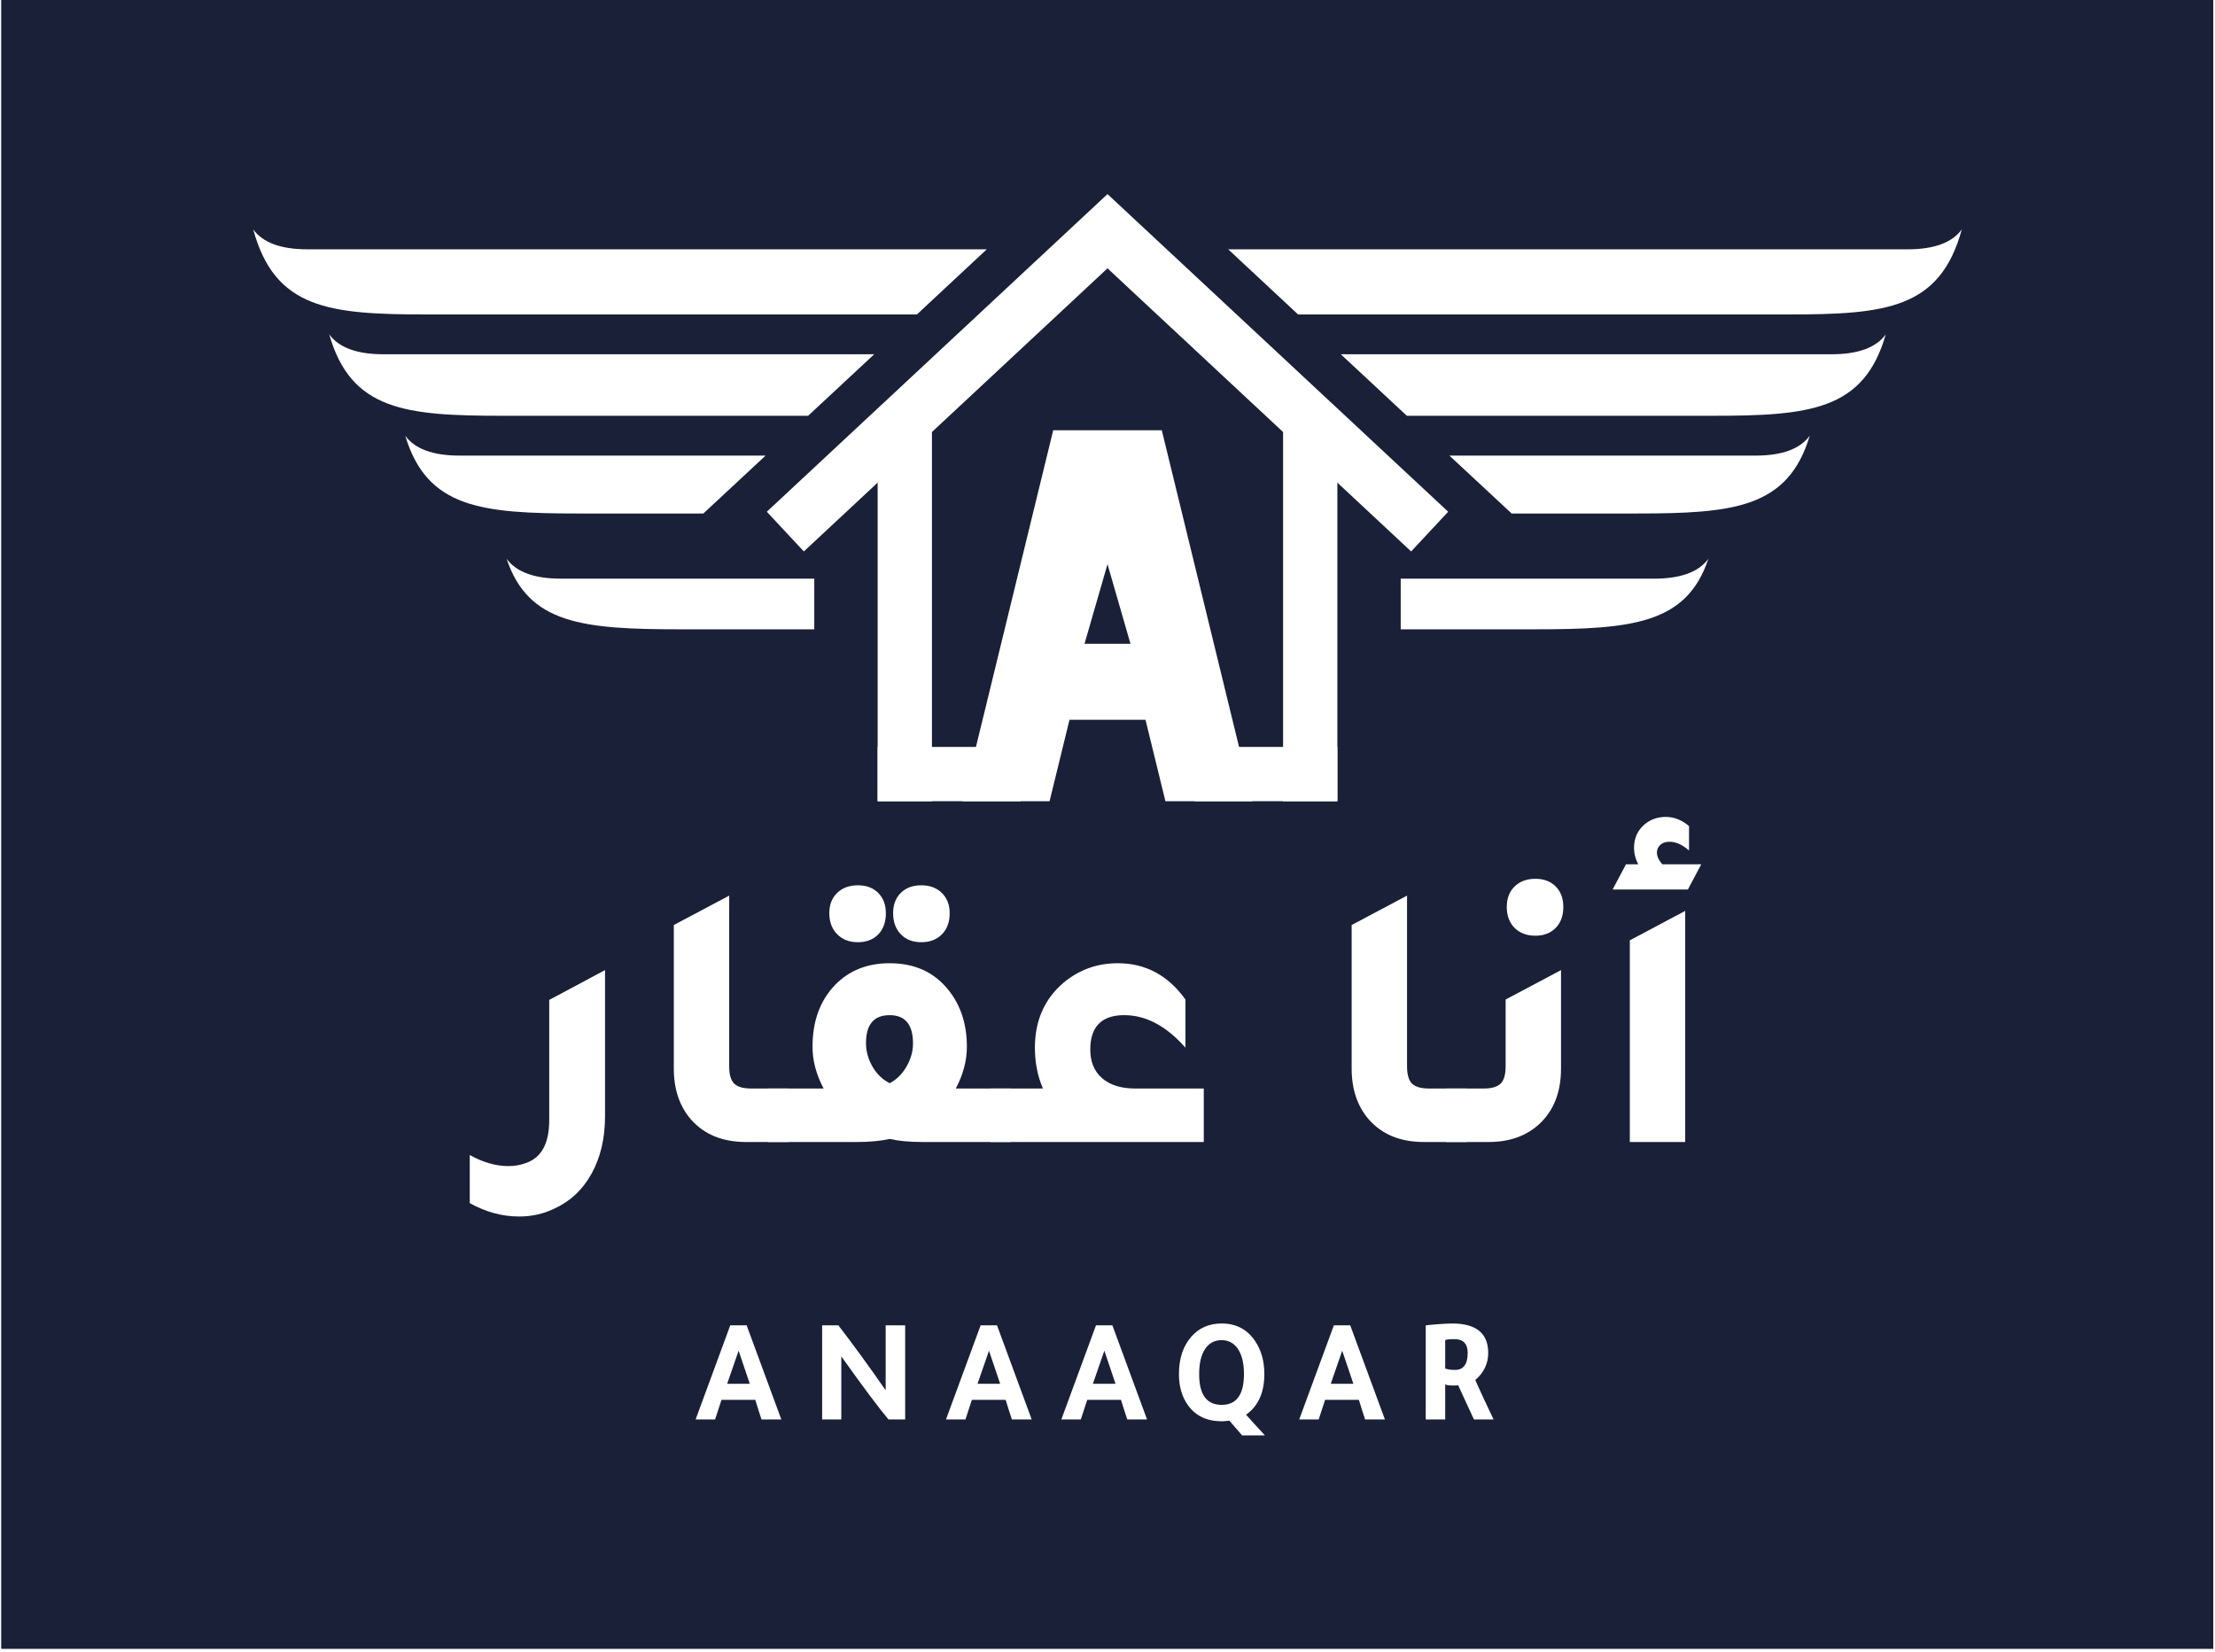
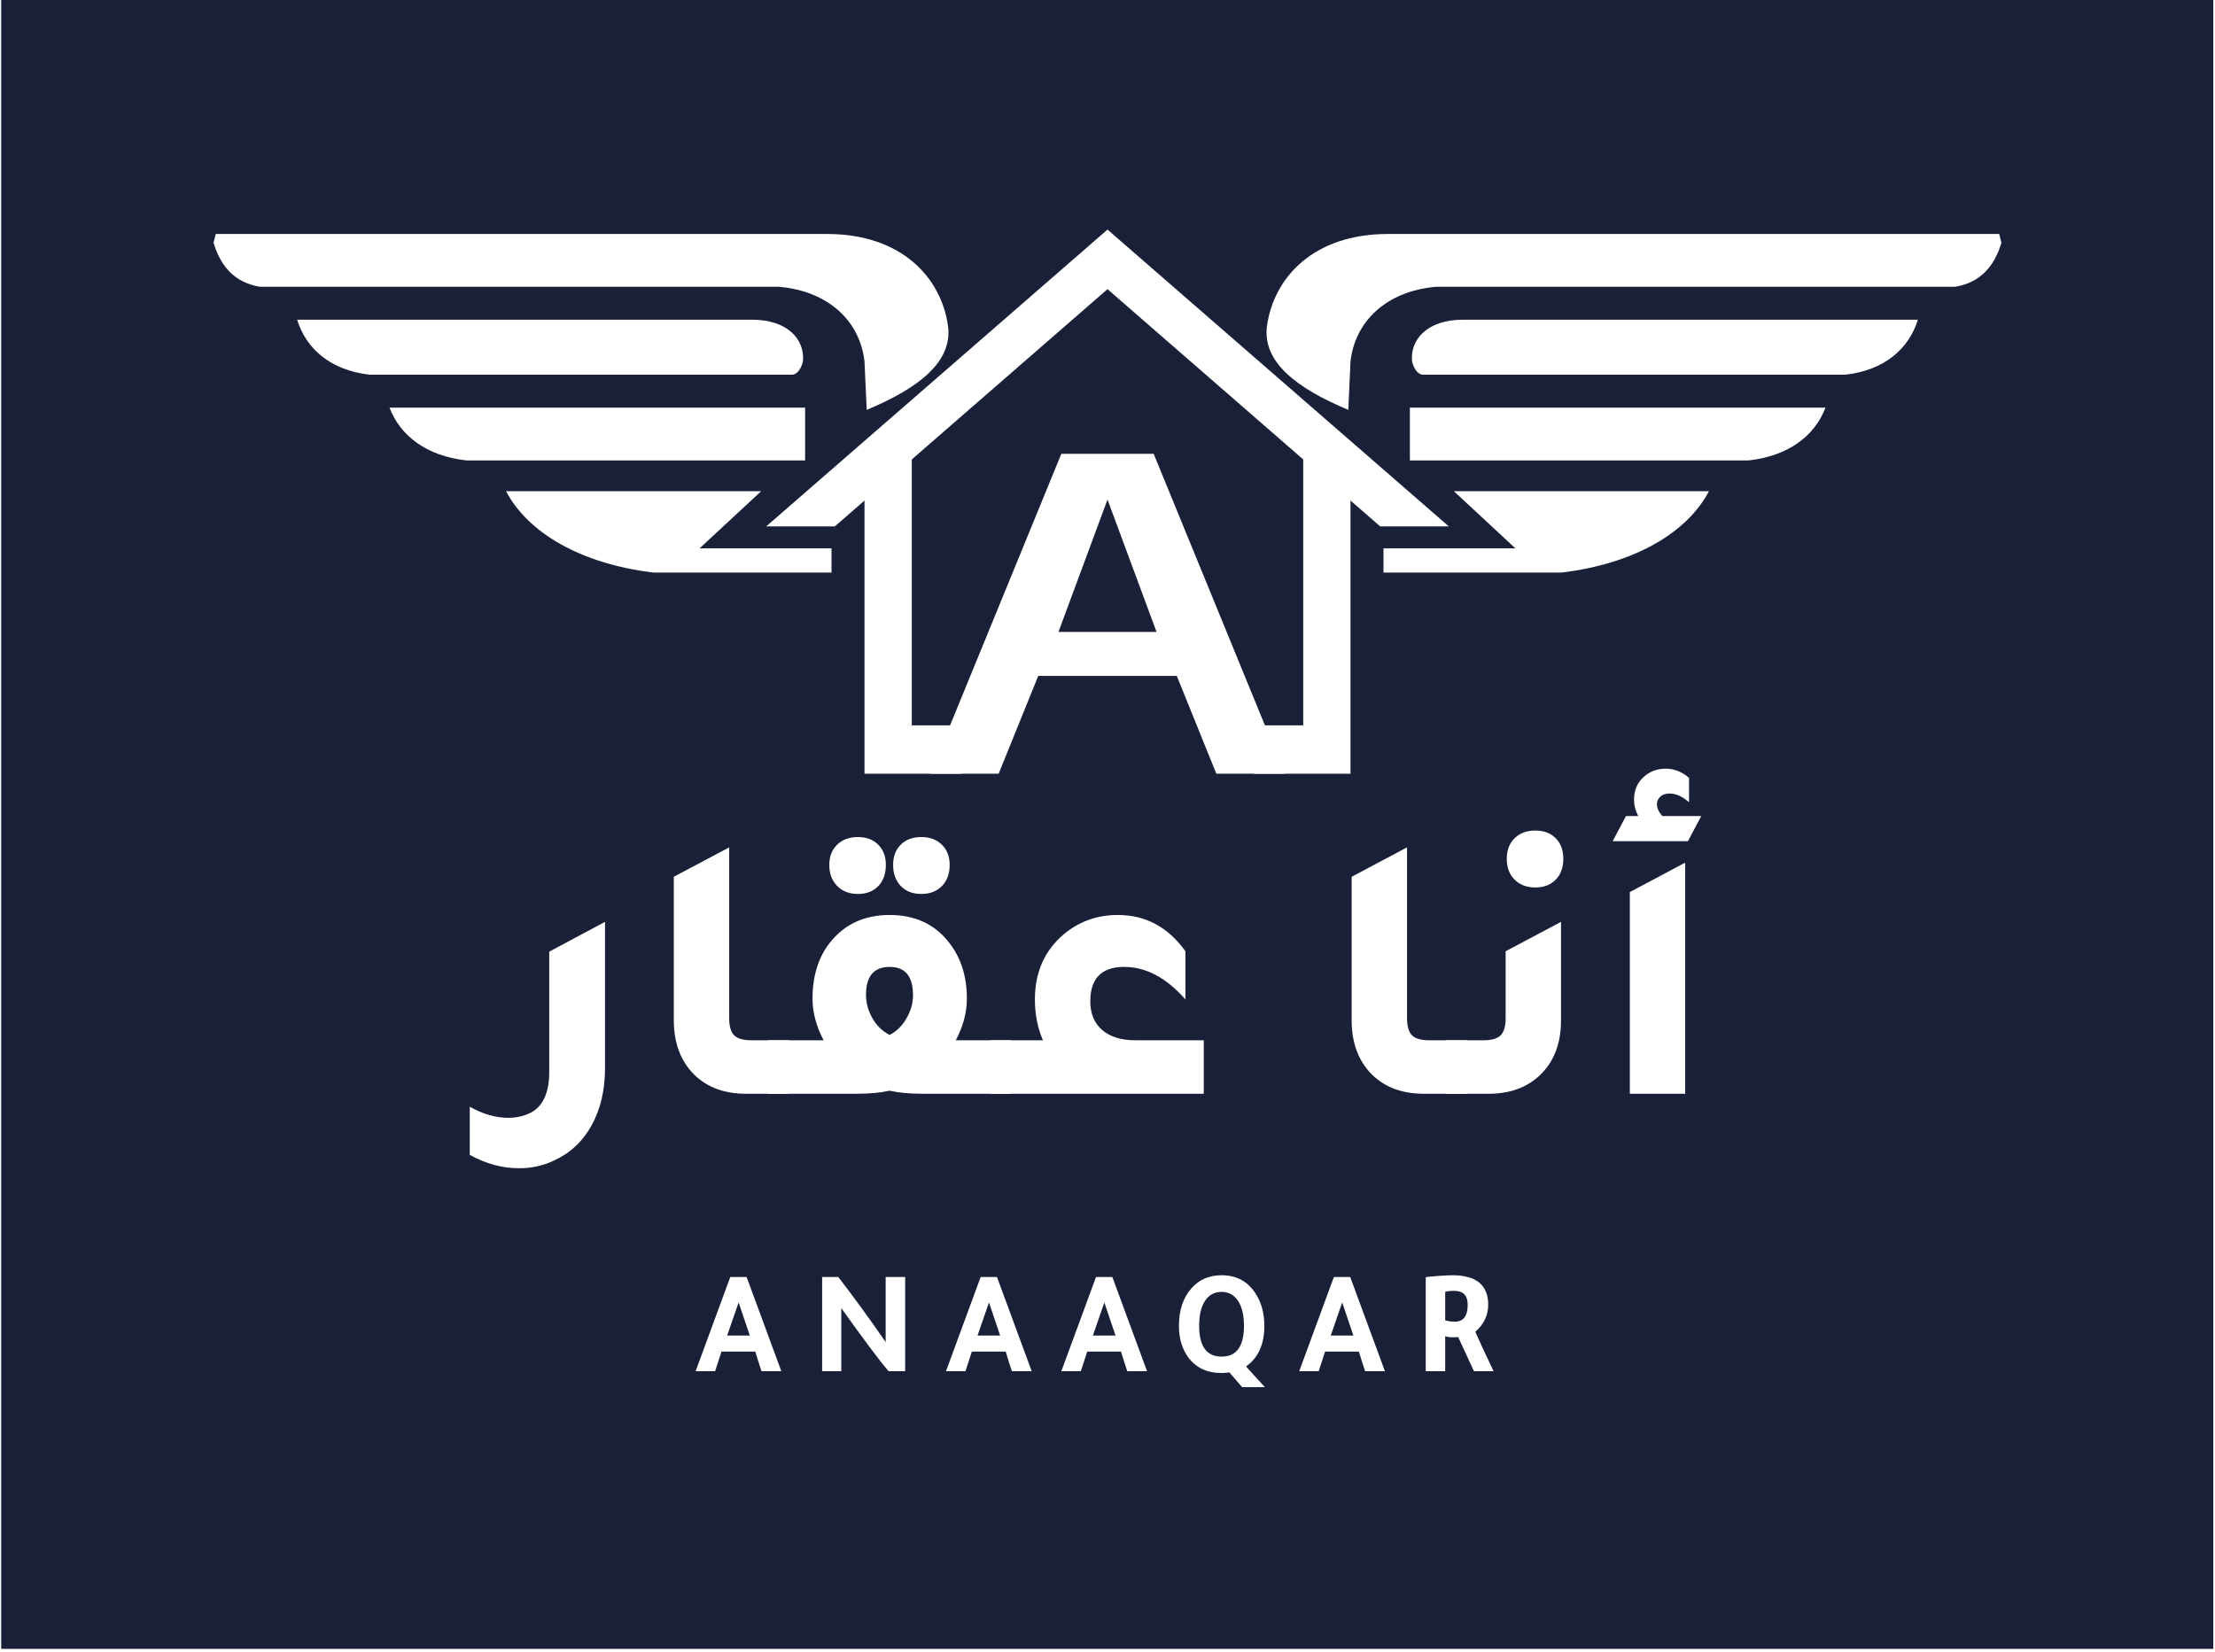
<svg xmlns="http://www.w3.org/2000/svg" xmlns:xlink="http://www.w3.org/1999/xlink" width="824.88" height="615.12" viewBox="0 0 824.88 615.12">
  <defs>
    <g>
      <g id="glyph-0-0">
        <path d="M 40.844 -9.531 C 40.844 -1.375 39.18 5.711 35.859 11.734 C 32.535 17.766 27.836 22.156 21.766 24.906 C 17.785 26.801 13.473 27.75 8.828 27.75 C 2.566 27.75 -3.551 26.086 -9.531 22.766 L -9.531 4.844 C -4.602 7.594 0.188 8.969 4.844 8.969 C 7.207 8.969 9.391 8.586 11.391 7.828 C 17.172 5.836 20.062 0.523 20.062 -8.109 L 20.062 -52.938 L 40.844 -64.031 Z M 40.844 -9.531 " />
      </g>
      <g id="glyph-0-1">
        <path d="M 39.703 0 C 30.973 0 24.141 -2.797 19.203 -8.391 C 14.941 -13.328 12.812 -19.641 12.812 -27.328 L 12.812 -80.828 L 33.438 -91.781 L 33.438 -28.172 C 33.438 -25.141 34.051 -23.004 35.281 -21.766 C 36.52 -20.535 38.656 -19.922 41.688 -19.922 L 55.641 -19.922 L 55.641 0 Z M 39.703 0 " />
      </g>
      <g id="glyph-0-2">
        <path d="M 29.594 -74.422 C 26.375 -74.422 23.789 -75.414 21.844 -77.406 C 19.895 -79.395 18.922 -82.004 18.922 -85.234 C 18.922 -88.367 19.895 -90.883 21.844 -92.781 C 23.789 -94.676 26.375 -95.625 29.594 -95.625 C 32.727 -95.625 35.242 -94.676 37.141 -92.781 C 39.035 -90.883 39.984 -88.367 39.984 -85.234 C 39.984 -81.91 39.035 -79.273 37.141 -77.328 C 35.242 -75.391 32.727 -74.422 29.594 -74.422 Z M 53.219 -74.422 C 49.988 -74.422 47.426 -75.414 45.531 -77.406 C 43.633 -79.395 42.688 -82.004 42.688 -85.234 C 42.688 -88.367 43.633 -90.883 45.531 -92.781 C 47.426 -94.676 49.988 -95.625 53.219 -95.625 C 56.352 -95.625 58.891 -94.676 60.828 -92.781 C 62.773 -90.883 63.75 -88.367 63.75 -85.234 C 63.75 -81.91 62.773 -79.273 60.828 -77.328 C 58.891 -75.391 56.352 -74.422 53.219 -74.422 Z M 66.031 -19.922 L 86.516 -19.922 L 86.516 0 L 53.641 0 C 48.805 0 44.727 -0.379 41.406 -1.141 C 37.988 -0.379 33.91 0 29.172 0 L -3.844 0 L -3.844 -19.922 L 16.797 -19.922 C 14.047 -25.141 12.672 -30.312 12.672 -35.438 C 12.672 -45.008 15.469 -52.691 21.062 -58.484 C 26.281 -63.891 33.062 -66.594 41.406 -66.594 C 50.895 -66.594 58.297 -63.129 63.609 -56.203 C 67.973 -50.609 70.156 -43.688 70.156 -35.438 C 70.156 -30.312 68.781 -25.141 66.031 -19.922 Z M 41.406 -21.906 C 43.969 -23.238 46.055 -25.301 47.672 -28.094 C 49.285 -30.895 50.094 -33.77 50.094 -36.719 C 50.094 -43.738 47.195 -47.25 41.406 -47.25 C 35.531 -47.25 32.594 -43.785 32.594 -36.859 C 32.594 -33.816 33.395 -30.895 35 -28.094 C 36.613 -25.301 38.75 -23.238 41.406 -21.906 Z M 41.406 -21.906 " />
      </g>
      <g id="glyph-0-3">
        <path d="M 75.562 -19.922 L 75.562 0 L -3.844 0 L -3.844 -19.922 L 15.656 -19.922 C 13.664 -24.566 12.672 -29.641 12.672 -35.141 C 12.672 -45.203 16.227 -53.27 23.344 -59.344 C 29.125 -64.176 35.859 -66.594 43.547 -66.594 C 53.879 -66.594 62.273 -62.086 68.734 -53.078 L 68.734 -35.141 C 61.617 -43.211 54.031 -47.25 45.969 -47.25 C 45.863 -47.25 45.766 -47.25 45.672 -47.25 L 45.391 -47.25 C 37.328 -47.051 33.297 -42.781 33.297 -34.438 C 33.297 -29.883 34.766 -26.328 37.703 -23.766 C 40.648 -21.203 44.781 -19.922 50.094 -19.922 Z M 75.562 -19.922 " />
      </g>
      <g id="glyph-0-4">
</g>
      <g id="glyph-0-5">
        <path d="M 29.453 -76.844 C 26.234 -76.844 23.648 -77.812 21.703 -79.75 C 19.754 -81.695 18.781 -84.285 18.781 -87.516 C 18.781 -90.734 19.754 -93.289 21.703 -95.188 C 23.648 -97.094 26.234 -98.047 29.453 -98.047 C 32.586 -98.047 35.102 -97.094 37 -95.188 C 38.895 -93.289 39.844 -90.734 39.844 -87.516 C 39.844 -84.285 38.895 -81.695 37 -79.75 C 35.102 -77.812 32.586 -76.844 29.453 -76.844 Z M -3.844 0 L -3.844 -19.922 L 10.109 -19.922 C 13.141 -19.922 15.27 -20.535 16.5 -21.766 C 17.738 -23.004 18.359 -25.141 18.359 -28.172 L 18.359 -53.078 L 38.984 -64.031 L 38.984 -27.328 C 38.984 -18.504 36.234 -11.578 30.734 -6.547 C 25.898 -2.18 19.688 0 12.094 0 Z M -3.844 0 " />
      </g>
      <g id="glyph-0-6">
        <path d="M 6.406 -94.062 L 11.391 -103.453 L 15.938 -103.453 C 14.895 -105.441 14.375 -107.477 14.375 -109.562 C 14.375 -112.977 15.555 -115.781 17.922 -117.969 C 20.203 -120.051 22.957 -121.094 26.188 -121.094 C 29.312 -121.094 32.203 -119.953 34.859 -117.672 L 34.859 -108.578 C 32.391 -110.754 29.973 -111.844 27.609 -111.844 C 26.086 -111.844 24.898 -111.414 24.047 -110.562 C 23.285 -109.801 22.906 -108.898 22.906 -107.859 C 22.906 -106.43 23.57 -104.961 24.906 -103.453 L 39.422 -103.453 L 34.438 -94.062 Z M 12.812 0 L 12.812 -75.125 L 33.438 -86.094 L 33.438 0 Z M 12.812 0 " />
      </g>
      <g id="glyph-1-0">
        <path d="M 13.188 -35.078 L 19.281 -35.078 L 32.203 0 L 24.828 0 C 24.203 -1.844 23.426 -4.281 22.5 -7.312 L 9.922 -7.312 C 9.398 -5.656 8.602 -3.219 7.531 0 L 0.281 0 Z M 16.297 -25.609 C 15.266 -22.68 13.844 -18.578 12.031 -13.297 L 20.453 -13.297 C 18.711 -18.398 17.328 -22.504 16.297 -25.609 Z M 16.297 -25.609 " />
      </g>
      <g id="glyph-1-1">
        <path d="M 11.578 -23.5 L 11.578 0 L 4.438 0 L 4.438 -35.078 L 10.469 -35.078 C 16.383 -27.391 22.258 -19.316 28.094 -10.859 L 28.094 -35.078 L 35.359 -35.078 L 35.359 0 L 29.156 0 C 25.676 -4.102 19.816 -11.938 11.578 -23.5 Z M 11.578 -23.5 " />
      </g>
      <g id="glyph-1-2">
        <path d="M 21 0.438 C 19.969 0.594 19.008 0.672 18.125 0.672 C 12.688 0.672 8.531 -1.285 5.656 -5.203 C 3.363 -8.348 2.219 -12.25 2.219 -16.906 C 2.219 -22.707 3.77 -27.363 6.875 -30.875 C 9.719 -34.125 13.469 -35.75 18.125 -35.75 C 23.52 -35.75 27.676 -33.566 30.594 -29.203 C 32.883 -25.805 34.031 -21.707 34.031 -16.906 C 34.031 -10.031 31.758 -4.988 27.219 -1.781 C 29.352 0.625 31.695 3.195 34.25 5.938 L 25.766 5.938 Z M 18.125 -5.438 C 23.664 -5.438 26.438 -9.258 26.438 -16.906 C 26.438 -21.039 25.641 -24.234 24.047 -26.484 C 22.578 -28.523 20.602 -29.547 18.125 -29.547 C 15.457 -29.547 13.395 -28.438 11.938 -26.219 C 10.477 -24 9.75 -20.895 9.75 -16.906 C 9.75 -9.258 12.539 -5.438 18.125 -5.438 Z M 18.125 -5.438 " />
      </g>
      <g id="glyph-1-3">
        <path d="M 4.438 0 L 4.438 -35.031 C 4.945 -35.133 6.406 -35.281 8.812 -35.469 C 11.219 -35.656 13.047 -35.75 14.297 -35.75 C 23.234 -35.75 27.703 -32.094 27.703 -24.781 C 27.703 -20.82 26.098 -17.457 22.891 -14.688 C 24.223 -11.625 26.492 -6.727 29.703 0 L 22.391 0 C 20.578 -3.957 18.617 -8.207 16.516 -12.75 C 16.109 -12.676 15.555 -12.641 14.859 -12.641 C 13.234 -12.641 12.176 -12.785 11.688 -13.078 L 11.688 0 Z M 11.688 -29.547 L 11.688 -18.953 C 12.801 -18.617 14.004 -18.453 15.297 -18.453 C 18.473 -18.453 20.062 -20.562 20.062 -24.781 C 20.062 -28.207 18.414 -29.922 15.125 -29.922 C 13.238 -29.922 12.094 -29.797 11.688 -29.547 Z M 11.688 -29.547 " />
      </g>
    </g>
    <clipPath id="clip-0">
      <path clip-rule="nonzero" d="M 0.527 0 L 824.23 0 L 824.23 614.242 L 0.527 614.242 Z M 0.527 0 " />
    </clipPath>
    <clipPath id="clip-1">
      <path clip-rule="nonzero" d="M 0.527 0 L 824.23 0 L 824.23 614.121 L 0.527 614.121 Z M 0.527 0 " />
    </clipPath>
-     <clipPath id="clip-2">
-       <path clip-rule="nonzero" d="M 75.422 65.906 L 749.457 65.906 L 749.457 308.559 L 75.422 308.559 Z M 75.422 65.906 " />
-     </clipPath>
-     <clipPath id="clip-3">
-       <path clip-rule="nonzero" d="M 326 150 L 499 150 L 499 308.559 L 326 308.559 Z M 326 150 " />
-     </clipPath>
  </defs>
  <g clip-path="url(#clip-0)">
    <path fill-rule="nonzero" fill="rgb(9.799%, 12.549%, 21.959%)" fill-opacity="1" d="M 0.527 0 L 824.352 0 L 824.352 614.121 L 0.527 614.121 Z M 0.527 0 " />
  </g>
  <g clip-path="url(#clip-1)">
    <path fill-rule="nonzero" fill="rgb(9.799%, 12.549%, 21.959%)" fill-opacity="1" d="M 0.527 0 L 824.352 0 L 824.352 614.121 L 0.527 614.121 Z M 0.527 0 " />
  </g>
-   <path fill-rule="nonzero" fill="rgb(100%, 100%, 100%)" fill-opacity="1" d="M 367.48 92.867 L 114.516 92.867 C 104.629 92.867 97.891 90.395 94.297 85.453 C 102.383 115.109 122.605 117.133 159.004 117.133 L 341.465 117.133 Z M 325.559 131.961 L 142.824 131.961 C 132.941 131.961 126.199 129.488 122.605 124.547 C 130.691 152.855 150.914 154.879 187.312 154.879 L 300.953 154.879 Z M 285.113 169.707 L 171.137 169.707 C 161.25 169.707 154.508 167.234 150.914 162.293 C 159.004 189.254 179.223 191.277 215.621 191.277 L 261.93 191.277 Z M 303.246 215.543 L 208.883 215.543 C 198.996 215.543 192.254 213.07 188.66 208.129 C 196.75 232.391 216.969 234.414 253.367 234.414 L 303.246 234.414 Z M 303.246 215.543 " />
-   <path fill-rule="nonzero" fill="rgb(100%, 100%, 100%)" fill-opacity="1" d="M 457.398 92.867 L 710.363 92.867 C 720.25 92.867 726.988 90.395 730.586 85.453 C 722.496 115.109 702.273 117.133 665.879 117.133 L 483.414 117.133 Z M 499.324 131.961 L 682.055 131.961 C 691.941 131.961 698.68 129.488 702.273 124.547 C 694.188 152.855 673.965 154.879 637.566 154.879 L 523.926 154.879 Z M 539.766 169.707 L 653.746 169.707 C 663.629 169.707 670.371 167.234 673.965 162.293 C 665.879 189.254 645.656 191.277 609.258 191.277 L 562.953 191.277 Z M 521.633 215.543 L 616 215.543 C 625.883 215.543 632.625 213.07 636.219 208.129 C 628.133 232.391 607.91 234.414 571.512 234.414 L 521.633 234.414 Z M 521.633 215.543 " />
-   <path fill-rule="evenodd" fill="rgb(100%, 100%, 100%)" fill-opacity="1" d="M 358.516 298.449 L 392.219 160.27 L 432.66 160.27 L 466.363 298.449 L 434.008 298.449 L 426.594 268.117 L 398.285 268.117 L 390.871 298.449 Z M 412.441 210.148 L 403.879 239.809 L 421 239.809 Z M 412.441 210.148 " />
-   <g clip-path="url(#clip-2)">
-     <path fill="none" stroke-width="30" stroke-linecap="butt" stroke-linejoin="miter" stroke="rgb(100%, 100%, 100%)" stroke-opacity="1" stroke-miterlimit="10" d="M 321.999 195.998 L 500.002 29.997 L 677.999 195.998 " transform="matrix(0.674036, 0, 0, 0.674036, 75.42214, 65.90571)" />
-   </g>
-   <g clip-path="url(#clip-3)">
-     <path fill="none" stroke-width="30" stroke-linecap="butt" stroke-linejoin="miter" stroke="rgb(100%, 100%, 100%)" stroke-opacity="1" stroke-miterlimit="10" d="M 388.002 139.998 L 388.002 345.002 M 612.002 139.998 L 612.002 345.002 " transform="matrix(0.674036, 0, 0, 0.674036, 75.42214, 65.90571)" />
-   </g>
-   <path fill="none" stroke-width="30" stroke-linecap="butt" stroke-linejoin="miter" stroke="rgb(100%, 100%, 100%)" stroke-opacity="1" stroke-miterlimit="10" d="M 372.998 329.998 L 452 329.998 M 547.999 329.998 L 627.001 329.998 " transform="matrix(0.674036, 0, 0, 0.674036, 75.42214, 65.90571)" />
+   <path fill-rule="nonzero" fill="rgb(100%, 100%, 100%)" fill-opacity="1" d="M 80.352 87.156 L 308.023 87.156 C 335.867 87.156 350.609 103.535 353.066 121.551 C 354.703 134.656 342.418 144.484 322.766 152.672 L 321.945 134.656 C 320.309 119.914 308.844 108.449 290.008 106.812 L 96.734 106.812 C 86.906 105.172 81.992 98.621 79.535 90.434 Z M 110.656 119.094 L 280.18 119.094 C 293.281 119.094 299.832 126.465 299.016 134.656 C 298.195 137.93 296.559 139.57 294.918 139.57 L 137.68 139.57 C 122.938 137.93 113.93 129.742 110.656 119.094 Z M 145.051 151.852 L 299.832 151.852 L 299.832 171.508 L 173.715 171.508 C 158.973 169.871 149.145 162.5 145.051 151.852 Z M 188.457 182.973 L 283.453 182.973 L 260.523 204.266 L 309.66 204.266 L 309.66 213.273 L 243.324 213.273 C 216.301 210 196.645 198.535 188.457 182.973 Z M 188.457 182.973 " />
+   <path fill-rule="nonzero" fill="rgb(100%, 100%, 100%)" fill-opacity="1" d="M 744.527 87.156 L 516.855 87.156 C 489.012 87.156 474.27 103.535 471.812 121.551 C 470.176 134.656 482.461 144.484 502.117 152.672 L 502.934 134.656 C 504.574 119.914 516.039 108.449 534.875 106.812 L 728.148 106.812 C 737.977 105.172 742.887 98.621 745.344 90.434 Z M 714.227 119.094 L 544.703 119.094 C 531.598 119.094 525.047 126.465 525.867 134.656 C 526.684 137.93 528.32 139.57 529.961 139.57 L 687.199 139.57 C 701.941 137.93 710.949 129.742 714.227 119.094 Z M 679.828 151.852 L 525.047 151.852 L 525.047 171.508 L 651.164 171.508 C 665.906 169.871 675.734 162.5 679.828 151.852 Z M 636.426 182.973 L 541.426 182.973 L 564.355 204.266 L 515.219 204.266 L 515.219 213.273 L 581.555 213.273 C 608.578 210 628.234 198.535 636.426 182.973 Z M 636.426 182.973 " />
+   <path fill-rule="nonzero" fill="rgb(100%, 100%, 100%)" fill-opacity="1" d="M 412.441 85.52 L 539.543 196.078 L 513.992 196.078 L 412.441 107.711 L 310.891 196.078 L 285.34 196.078 Z M 412.441 85.52 " />
+   <path fill-rule="nonzero" fill="rgb(100%, 100%, 100%)" fill-opacity="1" d="M 321.945 165.777 L 339.555 165.777 L 339.555 288.211 L 321.945 288.211 Z M 485.328 165.777 L 502.934 165.777 L 502.934 288.211 L 485.328 288.211 Z M 321.945 270.191 L 357.98 270.191 L 357.98 288.211 L 321.945 288.211 Z M 466.902 270.191 L 502.934 270.191 L 502.934 288.211 L 466.902 288.211 Z M 466.902 270.191 " />
+   <path fill-rule="evenodd" fill="rgb(100%, 100%, 100%)" fill-opacity="1" d="M 395.242 169.051 L 429.637 169.051 L 478.449 288.211 L 452.977 288.211 L 438.238 251.766 L 386.645 251.766 L 371.902 288.211 L 346.434 288.211 Z M 412.441 186.086 L 430.703 235.387 L 394.176 235.387 Z M 412.441 186.086 " />
  <g fill="rgb(100%, 100%, 100%)" fill-opacity="1">
-     <use xlink:href="#glyph-0-0" x="184.473" y="425.391" />
+     <use xlink:href="#glyph-0-0" x="184.473" y="407.417" />
  </g>
  <g fill="rgb(100%, 100%, 100%)" fill-opacity="1">
-     <use xlink:href="#glyph-0-1" x="238.119" y="425.391" />
+     <use xlink:href="#glyph-0-1" x="238.119" y="407.417" />
  </g>
  <g fill="rgb(100%, 100%, 100%)" fill-opacity="1">
-     <use xlink:href="#glyph-0-2" x="289.915" y="425.391" />
+     <use xlink:href="#glyph-0-2" x="289.915" y="407.417" />
  </g>
  <g fill="rgb(100%, 100%, 100%)" fill-opacity="1">
-     <use xlink:href="#glyph-0-3" x="372.731" y="425.391" />
+     <use xlink:href="#glyph-0-3" x="372.731" y="407.417" />
  </g>
  <g fill="rgb(100%, 100%, 100%)" fill-opacity="1">
-     <use xlink:href="#glyph-0-4" x="455.406" y="425.391" />
+     <use xlink:href="#glyph-0-4" x="455.406" y="407.417" />
  </g>
  <g fill="rgb(100%, 100%, 100%)" fill-opacity="1">
-     <use xlink:href="#glyph-0-1" x="490.553" y="425.391" />
+     <use xlink:href="#glyph-0-1" x="490.553" y="407.417" />
  </g>
  <g fill="rgb(100%, 100%, 100%)" fill-opacity="1">
-     <use xlink:href="#glyph-0-5" x="542.349" y="425.391" />
+     <use xlink:href="#glyph-0-5" x="542.349" y="407.417" />
  </g>
  <g fill="rgb(100%, 100%, 100%)" fill-opacity="1">
-     <use xlink:href="#glyph-0-6" x="594.145" y="425.391" />
+     <use xlink:href="#glyph-0-6" x="594.145" y="407.417" />
  </g>
  <g fill="rgb(100%, 100%, 100%)" fill-opacity="1">
-     <use xlink:href="#glyph-1-0" x="258.769" y="528.744" />
+     <use xlink:href="#glyph-1-0" x="258.769" y="510.769" />
  </g>
  <g fill="rgb(100%, 100%, 100%)" fill-opacity="1">
-     <use xlink:href="#glyph-1-1" x="301.731" y="528.744" />
+     <use xlink:href="#glyph-1-1" x="301.731" y="510.769" />
  </g>
  <g fill="rgb(100%, 100%, 100%)" fill-opacity="1">
-     <use xlink:href="#glyph-1-0" x="352.008" y="528.744" />
+     <use xlink:href="#glyph-1-0" x="352.008" y="510.769" />
  </g>
  <g fill="rgb(100%, 100%, 100%)" fill-opacity="1">
-     <use xlink:href="#glyph-1-0" x="394.969" y="528.744" />
+     <use xlink:href="#glyph-1-0" x="394.969" y="510.769" />
  </g>
  <g fill="rgb(100%, 100%, 100%)" fill-opacity="1">
-     <use xlink:href="#glyph-1-2" x="436.822" y="528.744" />
+     <use xlink:href="#glyph-1-2" x="436.822" y="510.769" />
  </g>
  <g fill="rgb(100%, 100%, 100%)" fill-opacity="1">
-     <use xlink:href="#glyph-1-0" x="483.552" y="528.744" />
+     <use xlink:href="#glyph-1-0" x="483.552" y="510.769" />
  </g>
  <g fill="rgb(100%, 100%, 100%)" fill-opacity="1">
-     <use xlink:href="#glyph-1-3" x="526.514" y="528.744" />
+     <use xlink:href="#glyph-1-3" x="526.514" y="510.769" />
  </g>
</svg>
